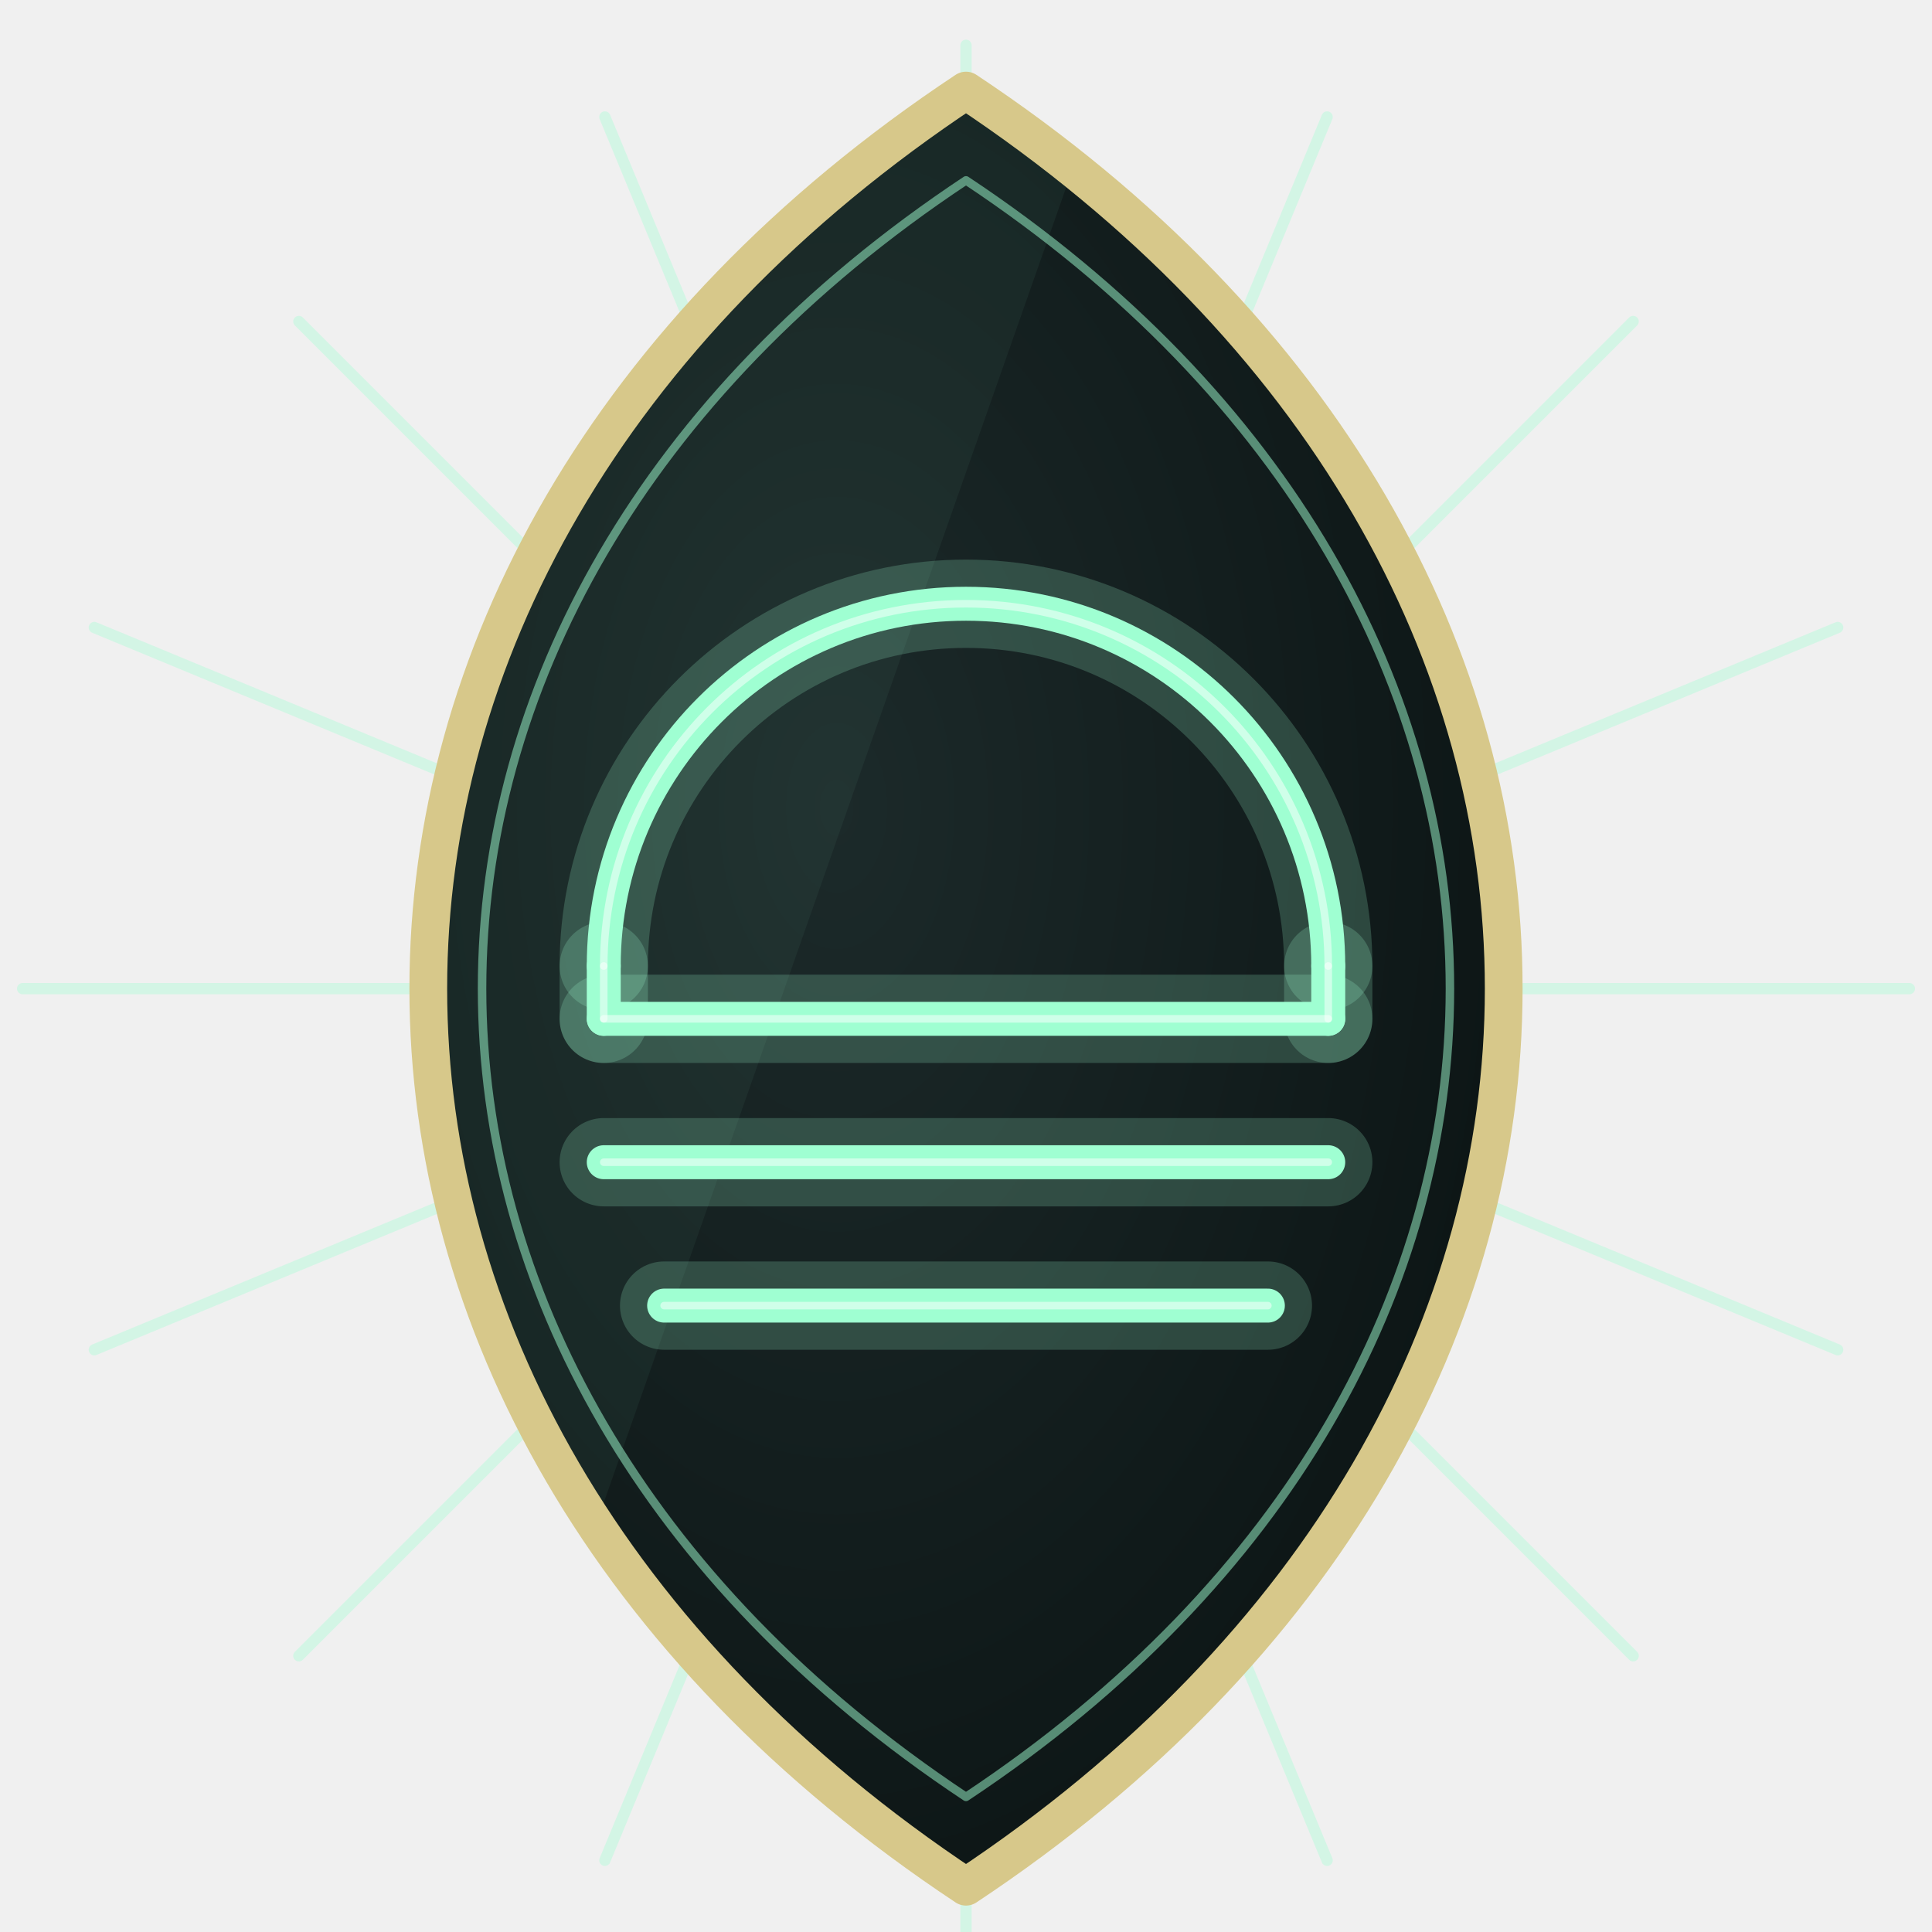
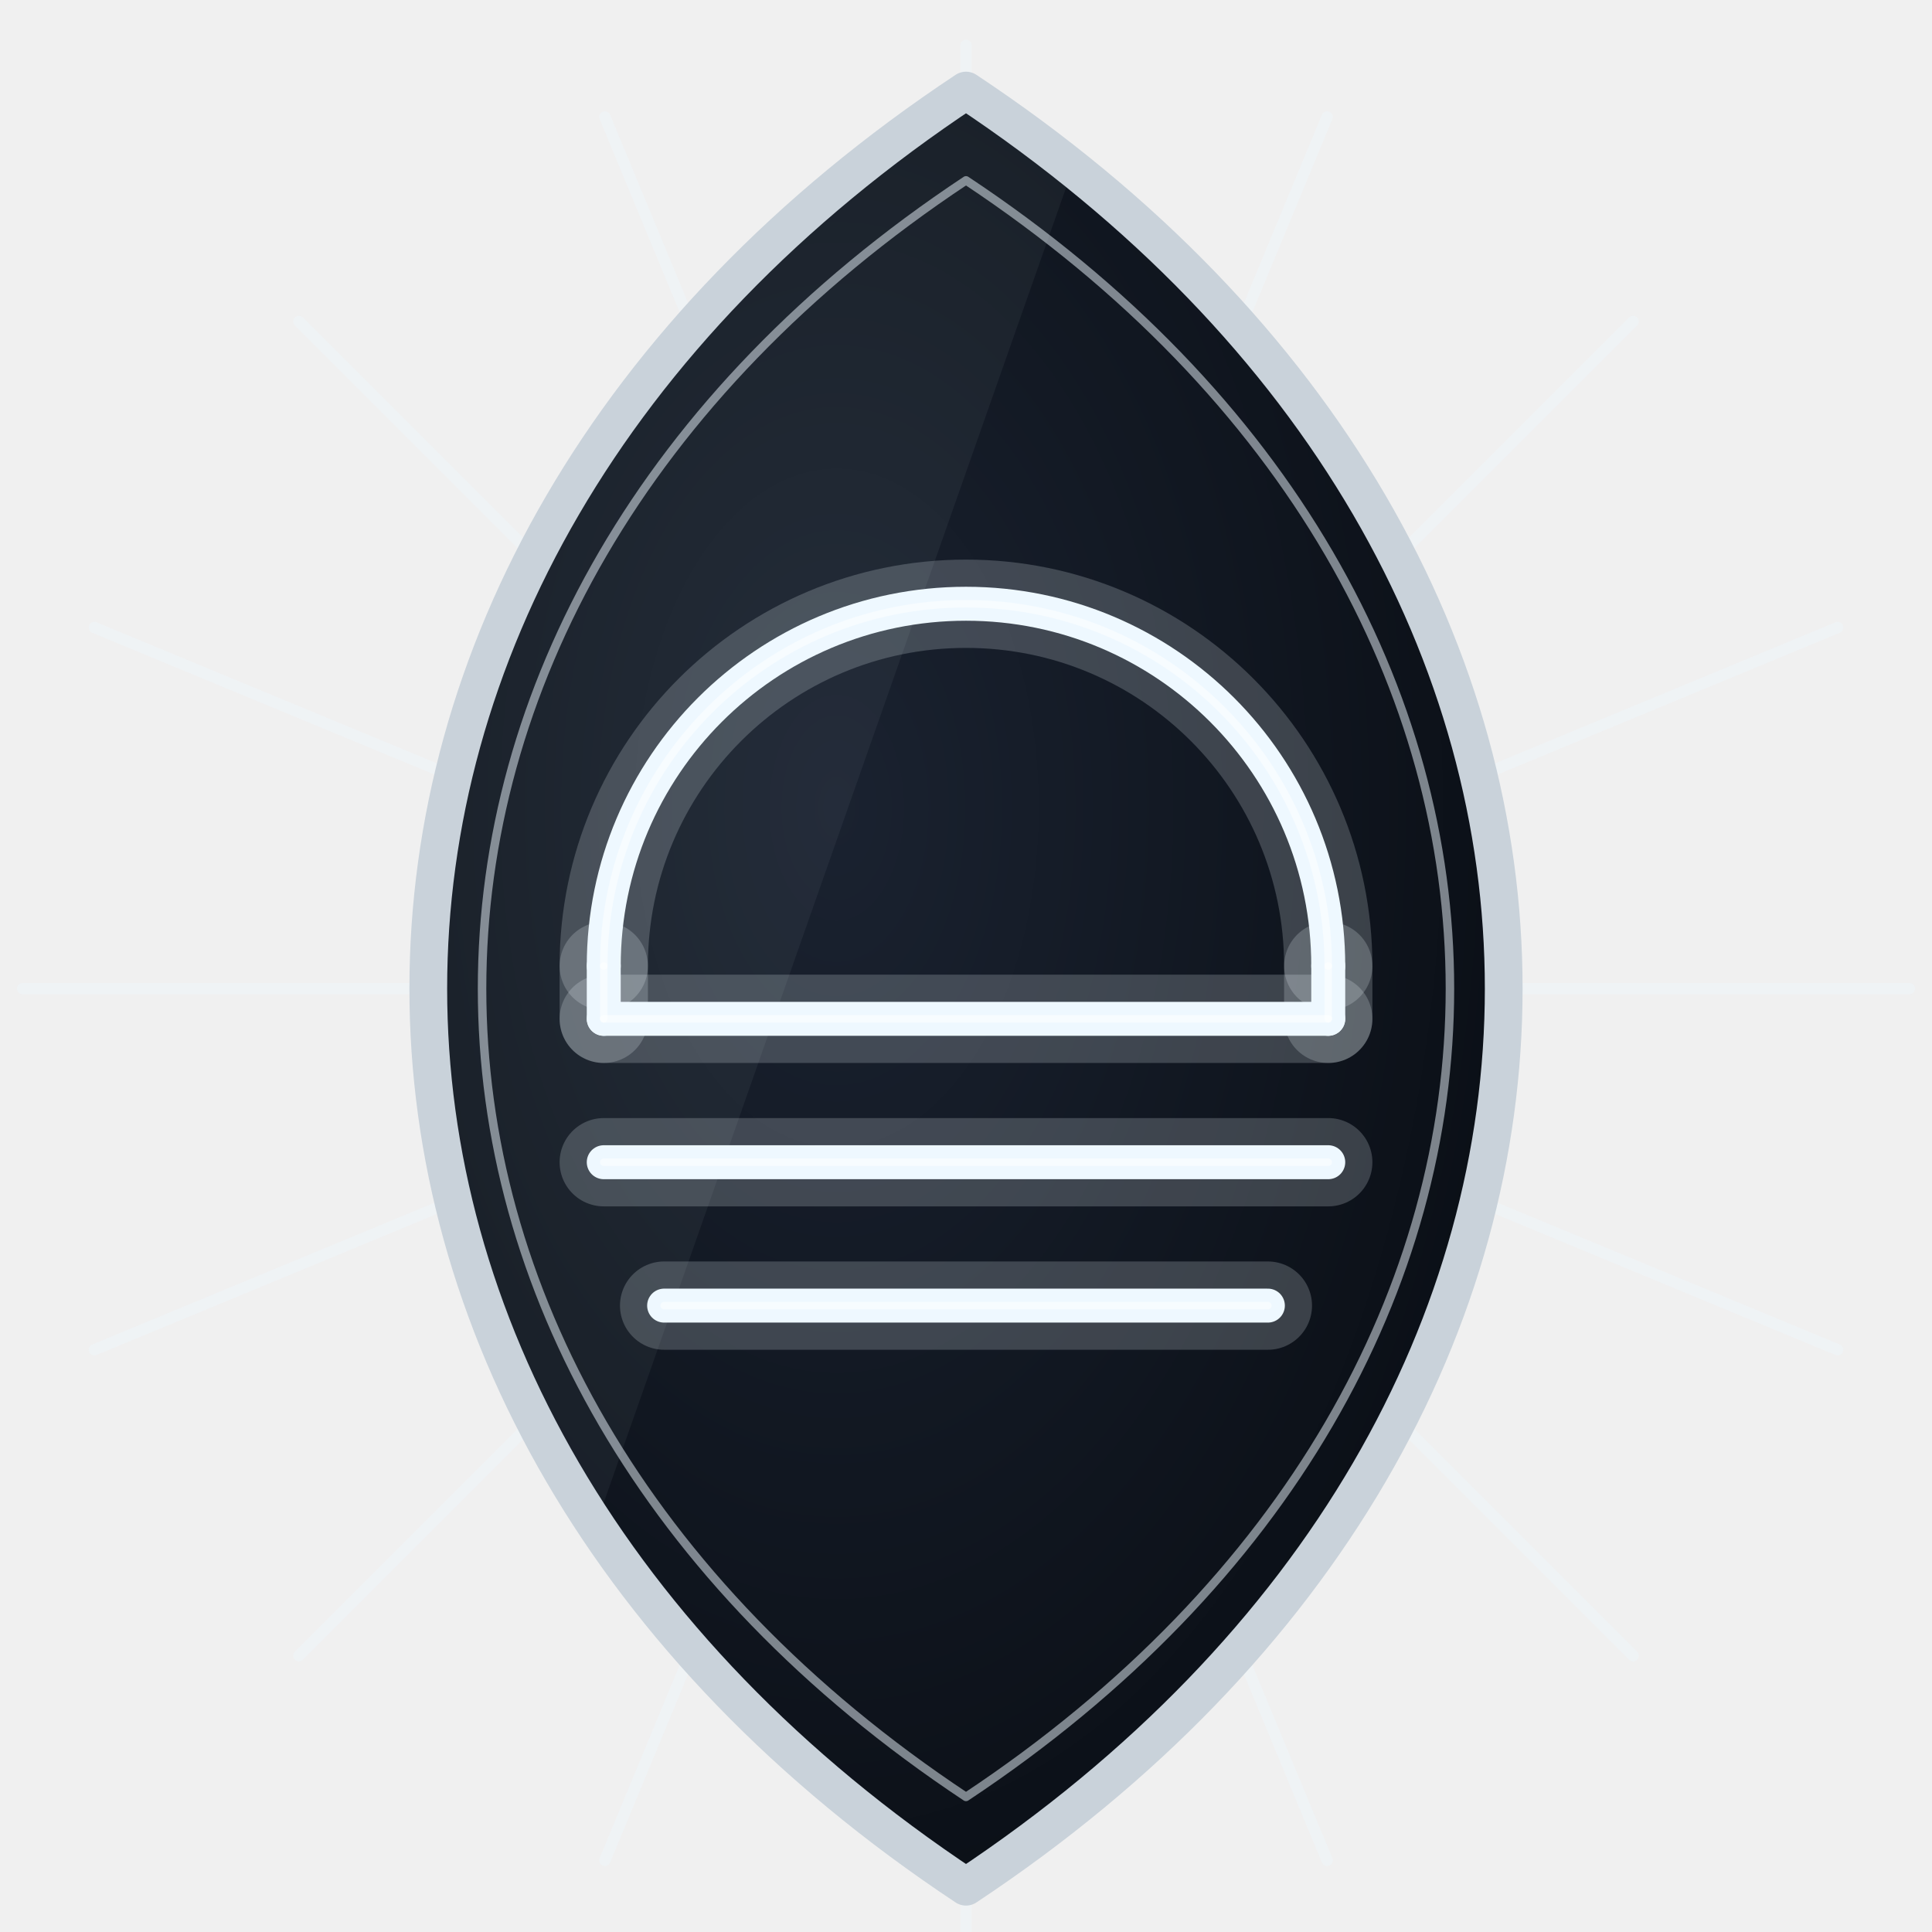
<svg xmlns="http://www.w3.org/2000/svg" width="512" height="512" viewBox="0 0 512 512">
  <defs>
    <radialGradient id="g" cx="0.38" cy="0.4" r="0.75">
-       <stop offset="0" stop-color="#1c2a2a" />
-       <stop offset="1" stop-color="#0a1212" />
+       <stop offset="0" stop-color="#1a2230" />
+       <stop offset="1" stop-color="#080c12" />
    </radialGradient>
    <clipPath id="k">
      <path d="M256 24 C446 150 446 374 256 500 C66 374 66 150 256 24 Z" />
    </clipPath>
  </defs>
-   <path d="M256 262 L256 12" stroke="#9fffd2" stroke-width="3" opacity="0.35" stroke-linecap="round" />
-   <path d="M256 262 L351.7 31" stroke="#9fffd2" stroke-width="3" opacity="0.35" stroke-linecap="round" />
-   <path d="M256 262 L432.8 85.2" stroke="#9fffd2" stroke-width="3" opacity="0.35" stroke-linecap="round" />
-   <path d="M256 262 L487 166.3" stroke="#9fffd2" stroke-width="3" opacity="0.35" stroke-linecap="round" />
-   <path d="M256 262 L506 262" stroke="#9fffd2" stroke-width="3" opacity="0.35" stroke-linecap="round" />
-   <path d="M256 262 L487 357.7" stroke="#9fffd2" stroke-width="3" opacity="0.35" stroke-linecap="round" />
-   <path d="M256 262 L432.8 438.8" stroke="#9fffd2" stroke-width="3" opacity="0.35" stroke-linecap="round" />
-   <path d="M256 262 L351.7 493" stroke="#9fffd2" stroke-width="3" opacity="0.35" stroke-linecap="round" />
-   <path d="M256 262 L256 512" stroke="#9fffd2" stroke-width="3" opacity="0.35" stroke-linecap="round" />
-   <path d="M256 262 L160.3 493" stroke="#9fffd2" stroke-width="3" opacity="0.35" stroke-linecap="round" />
-   <path d="M256 262 L79.2 438.8" stroke="#9fffd2" stroke-width="3" opacity="0.35" stroke-linecap="round" />
-   <path d="M256 262 L25 357.7" stroke="#9fffd2" stroke-width="3" opacity="0.35" stroke-linecap="round" />
-   <path d="M256 262 L6 262" stroke="#9fffd2" stroke-width="3" opacity="0.35" stroke-linecap="round" />
-   <path d="M256 262 L25 166.3" stroke="#9fffd2" stroke-width="3" opacity="0.35" stroke-linecap="round" />
-   <path d="M256 262 L79.2 85.2" stroke="#9fffd2" stroke-width="3" opacity="0.35" stroke-linecap="round" />
-   <path d="M256 262 L160.3 31" stroke="#9fffd2" stroke-width="3" opacity="0.35" stroke-linecap="round" />
+   <path d="M256 262 L256 12" stroke="#eef8ff" stroke-width="3" opacity="0.35" stroke-linecap="round" />
+   <path d="M256 262 L351.7 31" stroke="#eef8ff" stroke-width="3" opacity="0.35" stroke-linecap="round" />
+   <path d="M256 262 L432.8 85.2" stroke="#eef8ff" stroke-width="3" opacity="0.35" stroke-linecap="round" />
+   <path d="M256 262 L487 166.3" stroke="#eef8ff" stroke-width="3" opacity="0.35" stroke-linecap="round" />
+   <path d="M256 262 L506 262" stroke="#eef8ff" stroke-width="3" opacity="0.35" stroke-linecap="round" />
+   <path d="M256 262 L487 357.7" stroke="#eef8ff" stroke-width="3" opacity="0.35" stroke-linecap="round" />
+   <path d="M256 262 L432.8 438.8" stroke="#eef8ff" stroke-width="3" opacity="0.35" stroke-linecap="round" />
+   <path d="M256 262 L351.7 493" stroke="#eef8ff" stroke-width="3" opacity="0.35" stroke-linecap="round" />
+   <path d="M256 262 L256 512" stroke="#eef8ff" stroke-width="3" opacity="0.35" stroke-linecap="round" />
+   <path d="M256 262 L160.3 493" stroke="#eef8ff" stroke-width="3" opacity="0.35" stroke-linecap="round" />
+   <path d="M256 262 L79.2 438.8" stroke="#eef8ff" stroke-width="3" opacity="0.35" stroke-linecap="round" />
+   <path d="M256 262 L25 357.7" stroke="#eef8ff" stroke-width="3" opacity="0.35" stroke-linecap="round" />
+   <path d="M256 262 L6 262" stroke="#eef8ff" stroke-width="3" opacity="0.35" stroke-linecap="round" />
+   <path d="M256 262 L25 166.3" stroke="#eef8ff" stroke-width="3" opacity="0.35" stroke-linecap="round" />
+   <path d="M256 262 L79.2 85.2" stroke="#eef8ff" stroke-width="3" opacity="0.35" stroke-linecap="round" />
+   <path d="M256 262 L160.3 31" stroke="#eef8ff" stroke-width="3" opacity="0.35" stroke-linecap="round" />
  <path d="M256 24 C446 150 446 374 256 500 C66 374 66 150 256 24 Z" fill="url(#g)" />
  <g clip-path="url(#k)">
-     <path d="M0 0 L300 0 L120 512 L0 512 Z" fill="#9fffd2" opacity="0.05" />
+     <path d="M0 0 L300 0 L120 512 L0 512 Z" fill="#eef8ff" opacity="0.05" />
  </g>
-   <path d="M256 24 C446 150 446 374 256 500 C66 374 66 150 256 24 Z" fill="none" stroke="#d7c88a" stroke-width="10" stroke-linejoin="round" />
-   <path d="M256 24 C446 150 446 374 256 500 C66 374 66 150 256 24 Z" fill="none" stroke="#9fffd2" stroke-width="2.5" opacity="0.5" transform="translate(256 262) scale(0.9) translate(-256 -262)" stroke-linejoin="round" />
+   <path d="M256 24 C446 150 446 374 256 500 C66 374 66 150 256 24 Z" fill="none" stroke="#c9d2da" stroke-width="10" stroke-linejoin="round" />
+   <path d="M256 24 C446 150 446 374 256 500 C66 374 66 150 256 24 Z" fill="none" stroke="#eef8ff" stroke-width="2.5" opacity="0.5" transform="translate(256 262) scale(0.9) translate(-256 -262)" stroke-linejoin="round" />
  <g clip-path="url(#k)">
-     <path d="M160 256 A96 96 0 0 1 352 256" stroke="#9fffd2" stroke-width="23.4" stroke-linecap="round" stroke-linejoin="round" fill="none" opacity="0.2" />
-     <path d="M160 270 L352 270" stroke="#9fffd2" stroke-width="23.4" stroke-linecap="round" stroke-linejoin="round" fill="none" opacity="0.2" />
-     <path d="M160 308 L352 308" stroke="#9fffd2" stroke-width="23.4" stroke-linecap="round" stroke-linejoin="round" fill="none" opacity="0.2" />
-     <path d="M176 346 L336 346" stroke="#9fffd2" stroke-width="23.4" stroke-linecap="round" stroke-linejoin="round" fill="none" opacity="0.2" />
-     <path d="M160 256 L160 270" stroke="#9fffd2" stroke-width="23.4" stroke-linecap="round" stroke-linejoin="round" fill="none" opacity="0.2" />
-     <path d="M352 256 L352 270" stroke="#9fffd2" stroke-width="23.4" stroke-linecap="round" stroke-linejoin="round" fill="none" opacity="0.2" />
-     <path d="M160 256 A96 96 0 0 1 352 256" stroke="#9fffd2" stroke-width="9" stroke-linecap="round" stroke-linejoin="round" fill="none" />
-     <path d="M160 270 L352 270" stroke="#9fffd2" stroke-width="9" stroke-linecap="round" stroke-linejoin="round" fill="none" />
-     <path d="M160 308 L352 308" stroke="#9fffd2" stroke-width="9" stroke-linecap="round" stroke-linejoin="round" fill="none" />
-     <path d="M176 346 L336 346" stroke="#9fffd2" stroke-width="9" stroke-linecap="round" stroke-linejoin="round" fill="none" />
-     <path d="M160 256 L160 270" stroke="#9fffd2" stroke-width="9" stroke-linecap="round" stroke-linejoin="round" fill="none" />
-     <path d="M352 256 L352 270" stroke="#9fffd2" stroke-width="9" stroke-linecap="round" stroke-linejoin="round" fill="none" />
+     <path d="M160 256 A96 96 0 0 1 352 256" stroke="#eef8ff" stroke-width="23.4" stroke-linecap="round" stroke-linejoin="round" fill="none" opacity="0.2" />
+     <path d="M160 270 L352 270" stroke="#eef8ff" stroke-width="23.4" stroke-linecap="round" stroke-linejoin="round" fill="none" opacity="0.2" />
+     <path d="M160 308 L352 308" stroke="#eef8ff" stroke-width="23.4" stroke-linecap="round" stroke-linejoin="round" fill="none" opacity="0.2" />
+     <path d="M176 346 L336 346" stroke="#eef8ff" stroke-width="23.4" stroke-linecap="round" stroke-linejoin="round" fill="none" opacity="0.2" />
+     <path d="M160 256 L160 270" stroke="#eef8ff" stroke-width="23.4" stroke-linecap="round" stroke-linejoin="round" fill="none" opacity="0.2" />
+     <path d="M352 256 L352 270" stroke="#eef8ff" stroke-width="23.4" stroke-linecap="round" stroke-linejoin="round" fill="none" opacity="0.2" />
+     <path d="M160 256 A96 96 0 0 1 352 256" stroke="#eef8ff" stroke-width="9" stroke-linecap="round" stroke-linejoin="round" fill="none" />
+     <path d="M160 270 L352 270" stroke="#eef8ff" stroke-width="9" stroke-linecap="round" stroke-linejoin="round" fill="none" />
+     <path d="M160 308 L352 308" stroke="#eef8ff" stroke-width="9" stroke-linecap="round" stroke-linejoin="round" fill="none" />
+     <path d="M176 346 L336 346" stroke="#eef8ff" stroke-width="9" stroke-linecap="round" stroke-linejoin="round" fill="none" />
+     <path d="M160 256 L160 270" stroke="#eef8ff" stroke-width="9" stroke-linecap="round" stroke-linejoin="round" fill="none" />
+     <path d="M352 256 L352 270" stroke="#eef8ff" stroke-width="9" stroke-linecap="round" stroke-linejoin="round" fill="none" />
    <path d="M160 256 A96 96 0 0 1 352 256" stroke="#ffffff" stroke-width="2" stroke-linecap="round" stroke-linejoin="round" fill="none" opacity="0.5" />
    <path d="M160 270 L352 270" stroke="#ffffff" stroke-width="2" stroke-linecap="round" stroke-linejoin="round" fill="none" opacity="0.5" />
    <path d="M160 308 L352 308" stroke="#ffffff" stroke-width="2" stroke-linecap="round" stroke-linejoin="round" fill="none" opacity="0.5" />
    <path d="M176 346 L336 346" stroke="#ffffff" stroke-width="2" stroke-linecap="round" stroke-linejoin="round" fill="none" opacity="0.5" />
    <path d="M160 256 L160 270" stroke="#ffffff" stroke-width="2" stroke-linecap="round" stroke-linejoin="round" fill="none" opacity="0.5" />
    <path d="M352 256 L352 270" stroke="#ffffff" stroke-width="2" stroke-linecap="round" stroke-linejoin="round" fill="none" opacity="0.5" />
  </g>
</svg>
